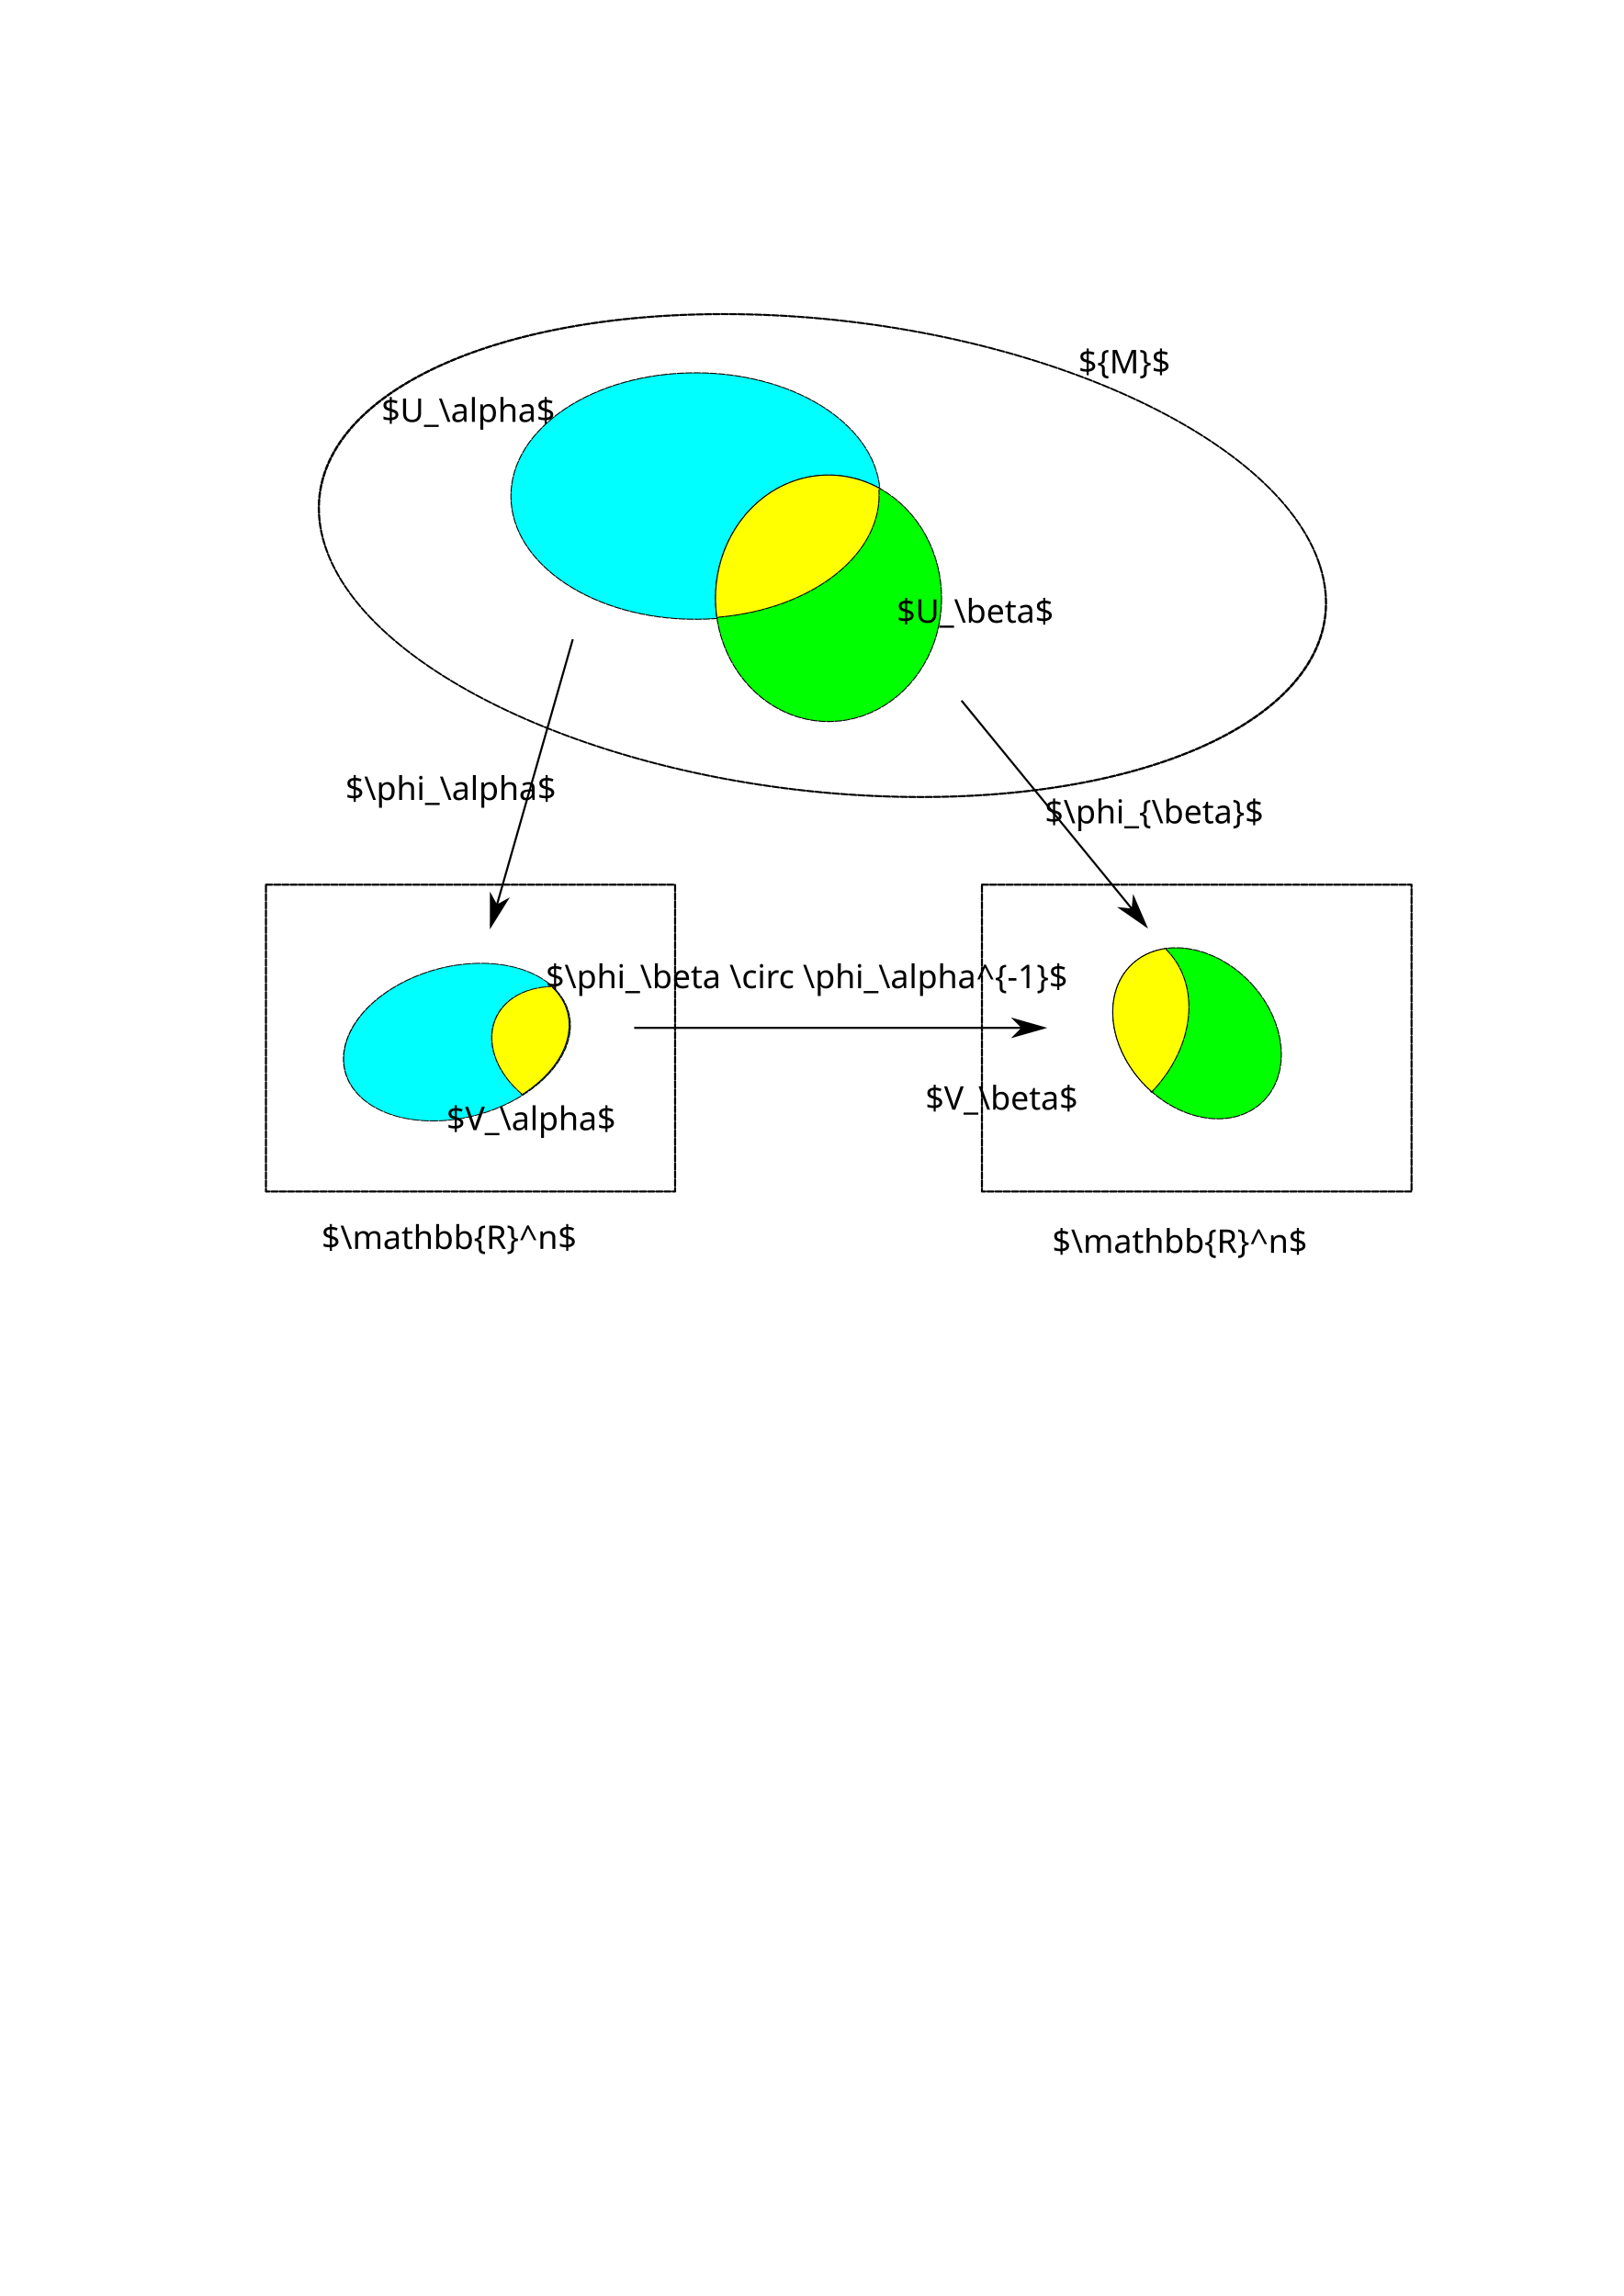
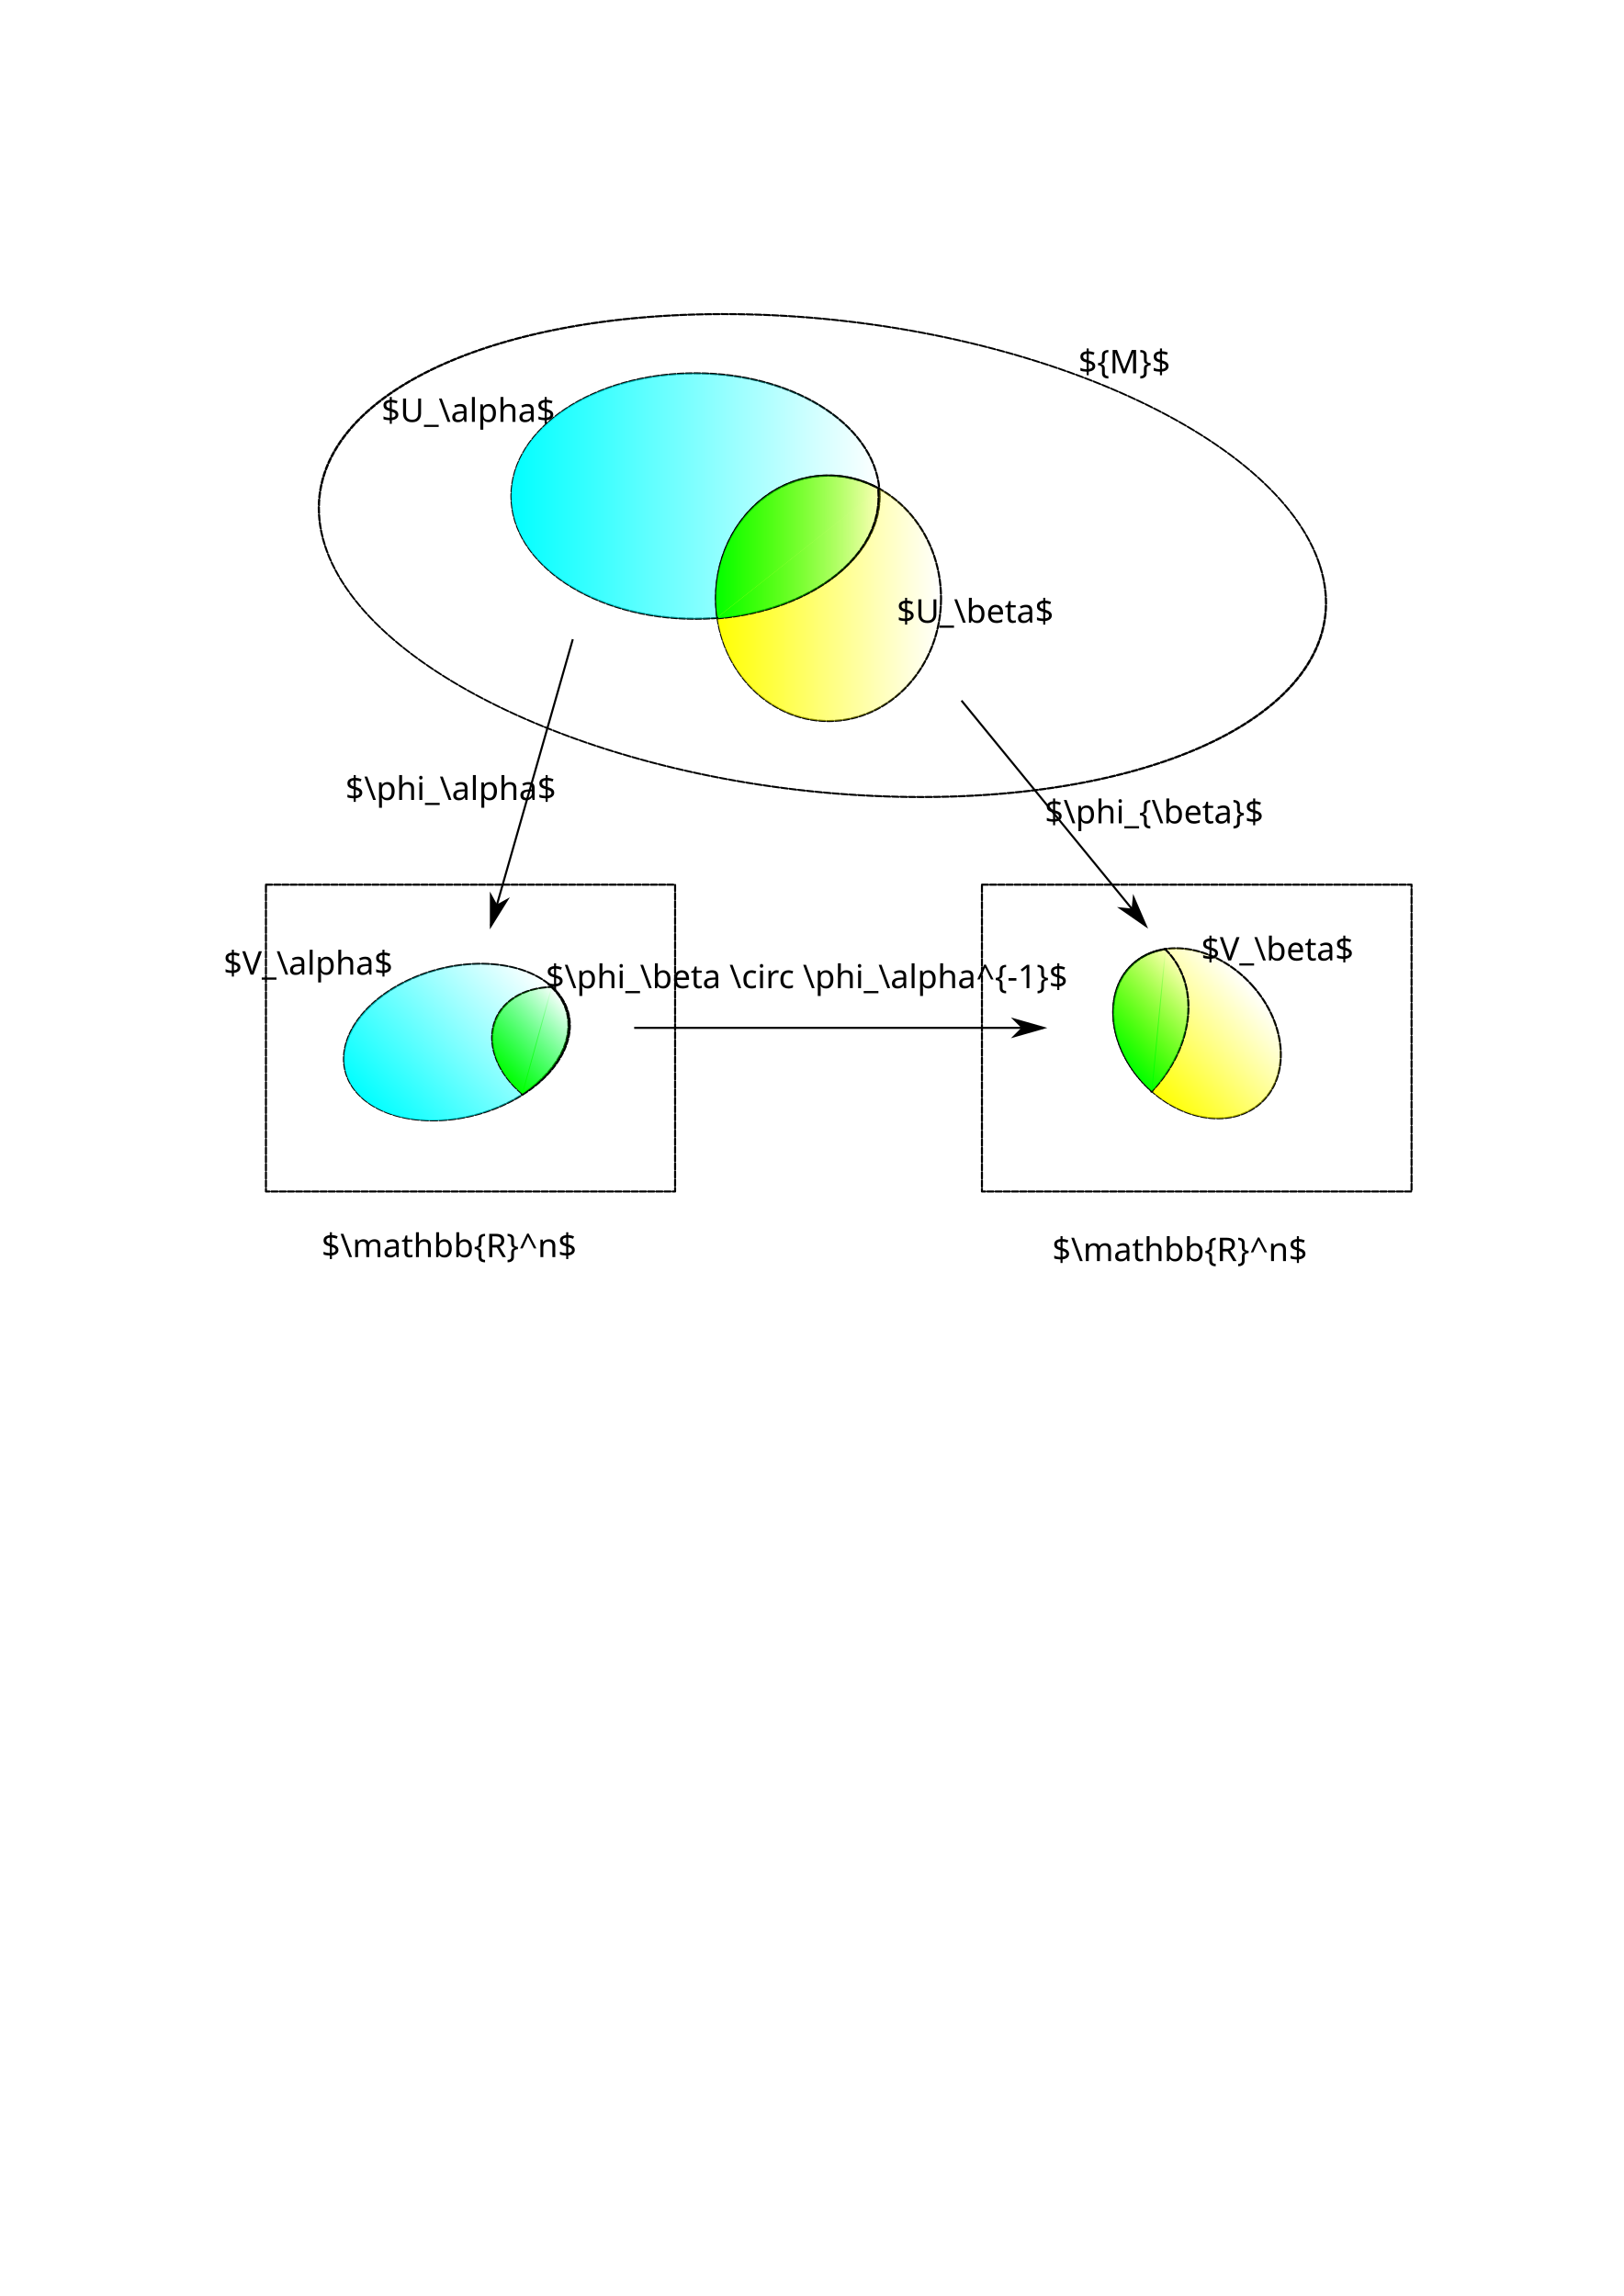
- <svg xmlns="http://www.w3.org/2000/svg" width="210mm" height="297mm" viewBox="0 0 210 297" version="1.1" id="svg8">
+ <svg xmlns="http://www.w3.org/2000/svg" xmlns:xlink="http://www.w3.org/1999/xlink" width="210mm" height="297mm" viewBox="0 0 210 297" version="1.1" id="svg8">
  <defs id="defs2">
+     <linearGradient id="linearGradient972">
+       <stop style="stop-color:#00ff00;stop-opacity:1;" offset="0" id="stop968" />
+       <stop style="stop-color:#00ff00;stop-opacity:0;" offset="1" id="stop970" />
+     </linearGradient>
+     <linearGradient id="linearGradient944">
+       <stop style="stop-color:#ffff00;stop-opacity:1;" offset="0" id="stop940" />
+       <stop style="stop-color:#ffff00;stop-opacity:0;" offset="1" id="stop942" />
+     </linearGradient>
+     <linearGradient id="linearGradient884">
+       <stop style="stop-color:#00ffff;stop-opacity:1;" offset="0" id="stop880" />
+       <stop style="stop-color:#00ffff;stop-opacity:0;" offset="1" id="stop882" />
+     </linearGradient>
    <marker style="overflow:visible;" id="marker1299" refX="0.0" refY="0.0" orient="auto">
      <path transform="scale(0.8) rotate(180) translate(12.5,0)" style="fill-rule:evenodd;stroke:#000000;stroke-width:1pt;stroke-opacity:1;fill:#000000;fill-opacity:1" d="M 0.0,0.0 L 5.0,-5.0 L -12.5,0.0 L 5.0,5.0 L 0.0,0.0 z " id="path1297" />
    </marker>
    <marker style="overflow:visible;" id="marker1265" refX="0.0" refY="0.0" orient="auto">
      <path transform="scale(0.8) rotate(180) translate(12.5,0)" style="fill-rule:evenodd;stroke:#000000;stroke-width:1pt;stroke-opacity:1;fill:#000000;fill-opacity:1" d="M 0.0,0.0 L 5.0,-5.0 L -12.5,0.0 L 5.0,5.0 L 0.0,0.0 z " id="path1263" />
    </marker>
    <marker orient="auto" refY="0.0" refX="0.0" id="Arrow1Lend" style="overflow:visible;">
      <path id="path978" d="M 0.0,0.0 L 5.0,-5.0 L -12.5,0.0 L 5.0,5.0 L 0.0,0.0 z " style="fill-rule:evenodd;stroke:#000000;stroke-width:1pt;stroke-opacity:1;fill:#000000;fill-opacity:1" transform="scale(0.8) rotate(180) translate(12.5,0)" />
    </marker>
+     <linearGradient xlink:href="#linearGradient884" id="linearGradient908" x1="-64.76" y1="152.138" x2="-35.673" y2="152.138" gradientUnits="userSpaceOnUse" />
+     <linearGradient xlink:href="#linearGradient884" id="linearGradient910" x1="66.014" y1="64.167" x2="113.903" y2="64.167" gradientUnits="userSpaceOnUse" />
+     <linearGradient xlink:href="#linearGradient944" id="linearGradient946" x1="16.619" y1="202.4" x2="35.79" y2="202.4" gradientUnits="userSpaceOnUse" />
+     <linearGradient xlink:href="#linearGradient944" id="linearGradient948" x1="92.472" y1="77.396" x2="121.841" y2="77.396" gradientUnits="userSpaceOnUse" />
+     <linearGradient xlink:href="#linearGradient972" id="linearGradient998" x1="16.64" y1="197.846" x2="30.546" y2="197.846" gradientUnits="userSpaceOnUse" />
+     <linearGradient xlink:href="#linearGradient972" id="linearGradient1000" x1="92.506" y1="71.47" x2="113.767" y2="71.47" gradientUnits="userSpaceOnUse" gradientTransform="rotate(-0.1072105)" />
+     <linearGradient xlink:href="#linearGradient972" id="linearGradient1002" x1="-48.73" y1="156.918" x2="-35.755" y2="156.918" gradientUnits="userSpaceOnUse" />
+     <linearGradient xlink:href="#linearGradient972" id="linearGradient1004" x1="16.618" y1="197.248" x2="30.631" y2="197.248" gradientUnits="userSpaceOnUse" />
+     <linearGradient xlink:href="#linearGradient972" id="linearGradient1006" x1="-48.75" y1="156.408" x2="-35.675" y2="156.408" gradientUnits="userSpaceOnUse" />
+     <linearGradient xlink:href="#linearGradient972" id="linearGradient1008" x1="92.471" y1="70.69" x2="113.898" y2="70.69" gradientUnits="userSpaceOnUse" />
  </defs>
  <g id="layer1">
    <ellipse style="opacity:1;vector-effect:none;fill:none;fill-opacity:1;fill-rule:evenodd;stroke:#000000;stroke-width:0.272;stroke-linecap:round;stroke-linejoin:round;stroke-miterlimit:4;stroke-dasharray:0.816, 0.272;stroke-dashoffset:0;stroke-opacity:1;paint-order:stroke fill markers" id="path12" cx="84.295" cy="73.434" rx="64.388" ry="32.719" transform="matrix(0.9997639,0.02172827,0.3008504,0.9536713,0,0)" />
-     <ellipse style="opacity:1;vector-effect:none;fill:#00ffff;fill-opacity:1;fill-rule:evenodd;stroke:#000000;stroke-width:0.265;stroke-linecap:round;stroke-linejoin:round;stroke-miterlimit:4;stroke-dasharray:0.794, 0.265;stroke-dashoffset:0;stroke-opacity:1;paint-order:stroke fill markers" id="path14" cx="89.958" cy="64.167" rx="23.812" ry="15.875" />
-     <ellipse style="opacity:1;vector-effect:none;fill:#00ff00;fill-opacity:1;fill-rule:evenodd;stroke:#000000;stroke-width:0.265;stroke-linecap:round;stroke-linejoin:round;stroke-miterlimit:4;stroke-dasharray:0.794, 0.265;stroke-dashoffset:0;stroke-opacity:1;paint-order:stroke fill markers" id="path16" cx="107.156" cy="77.396" rx="14.552" ry="15.875" />
+     <ellipse style="opacity:1;vector-effect:none;fill:url(#linearGradient910);fill-opacity:1;fill-rule:evenodd;stroke:#000000;stroke-width:0.265;stroke-linecap:round;stroke-linejoin:round;stroke-miterlimit:4;stroke-dasharray:0.794, 0.265;stroke-dashoffset:0;stroke-opacity:1;paint-order:stroke fill markers" id="path14" cx="89.958" cy="64.167" rx="23.812" ry="15.875" />
+     <ellipse style="opacity:1;vector-effect:none;fill:url(#linearGradient948);fill-opacity:1;fill-rule:evenodd;stroke:#000000;stroke-width:0.265;stroke-linecap:round;stroke-linejoin:round;stroke-miterlimit:4;stroke-dasharray:0.794, 0.265;stroke-dashoffset:0;stroke-opacity:1;paint-order:stroke fill markers" id="path16" cx="107.156" cy="77.396" rx="14.552" ry="15.875" />
    <text xml:space="preserve" style="font-style:normal;font-weight:normal;font-size:4.233px;line-height:6.615px;font-family:sans-serif;text-align:center;letter-spacing:0px;word-spacing:0px;text-anchor:middle;fill:#000000;fill-opacity:1;stroke:none;stroke-width:0.265px;stroke-linecap:butt;stroke-linejoin:miter;stroke-opacity:1" x="148.167" y="48.292" id="text20">
      <tspan id="tspan18" x="148.167" y="48.292" style="stroke-width:0.265px">${M}$</tspan>
    </text>
    <text xml:space="preserve" style="font-style:normal;font-weight:normal;font-size:4.233px;line-height:6.615px;font-family:sans-serif;text-align:center;letter-spacing:0px;word-spacing:0px;text-anchor:middle;fill:#000000;fill-opacity:1;stroke:none;stroke-width:0.265px;stroke-linecap:butt;stroke-linejoin:miter;stroke-opacity:1" x="63.312" y="54.572" id="text24">
      <tspan id="tspan22" x="63.312" y="54.572" style="stroke-width:0.265px">$U_\alpha$</tspan>
    </text>
    <text xml:space="preserve" style="font-style:normal;font-weight:normal;font-size:4.233px;line-height:6.615px;font-family:sans-serif;text-align:center;letter-spacing:0px;word-spacing:0px;text-anchor:middle;fill:#000000;fill-opacity:1;stroke:none;stroke-width:0.265px;stroke-linecap:butt;stroke-linejoin:miter;stroke-opacity:1" x="128.875" y="80.544" id="text28">
      <tspan id="tspan26" x="128.875" y="80.544" style="stroke-width:0.265px">$U_\beta$</tspan>
    </text>
    <rect style="opacity:1;vector-effect:none;fill:none;fill-opacity:1;fill-rule:evenodd;stroke:#000000;stroke-width:0.265;stroke-linecap:round;stroke-linejoin:round;stroke-miterlimit:4;stroke-dasharray:0.794, 0.265;stroke-dashoffset:0;stroke-opacity:1;paint-order:stroke fill markers" id="rect30" width="52.917" height="39.688" x="34.396" y="114.438" />
    <rect style="opacity:1;vector-effect:none;fill:none;fill-opacity:1;fill-rule:evenodd;stroke:#000000;stroke-width:0.265;stroke-linecap:round;stroke-linejoin:round;stroke-miterlimit:4;stroke-dasharray:0.794, 0.265;stroke-dashoffset:0;stroke-opacity:1;paint-order:stroke fill markers" id="rect32" width="55.562" height="39.688" x="127" y="114.438" />
-     <text xml:space="preserve" style="font-style:normal;font-weight:normal;font-size:4.233px;line-height:6.615px;font-family:sans-serif;text-align:center;letter-spacing:0px;word-spacing:0px;text-anchor:middle;fill:#000000;fill-opacity:1;stroke:none;stroke-width:0.265px;stroke-linecap:butt;stroke-linejoin:miter;stroke-opacity:1" x="60.829" y="161.558" id="text36">
-       <tspan id="tspan34" x="60.829" y="161.558" style="stroke-width:0.265px">$\mathbb{R}^n$</tspan>
+     <text xml:space="preserve" style="font-style:normal;font-weight:normal;font-size:4.233px;line-height:6.615px;font-family:sans-serif;text-align:center;letter-spacing:0px;word-spacing:0px;text-anchor:middle;fill:#000000;fill-opacity:1;stroke:none;stroke-width:0.265px;stroke-linecap:butt;stroke-linejoin:miter;stroke-opacity:1" x="60.829" y="162.616" id="text36">
+       <tspan id="tspan34" x="60.829" y="162.616" style="stroke-width:0.265px">$\mathbb{R}^n$</tspan>
    </text>
-     <text xml:space="preserve" style="font-style:normal;font-weight:normal;font-size:4.233px;line-height:6.615px;font-family:sans-serif;text-align:center;letter-spacing:0px;word-spacing:0px;text-anchor:middle;fill:#000000;fill-opacity:1;stroke:none;stroke-width:0.265px;stroke-linecap:butt;stroke-linejoin:miter;stroke-opacity:1" x="155.328" y="162.065" id="text36-3">
-       <tspan id="tspan34-6" x="155.328" y="162.065" style="stroke-width:0.265px">$\mathbb{R}^n$</tspan>
+     <text xml:space="preserve" style="font-style:normal;font-weight:normal;font-size:4.233px;line-height:6.615px;font-family:sans-serif;text-align:center;letter-spacing:0px;word-spacing:0px;text-anchor:middle;fill:#000000;fill-opacity:1;stroke:none;stroke-width:0.265px;stroke-linecap:butt;stroke-linejoin:miter;stroke-opacity:1" x="155.328" y="163.124" id="text36-3">
+       <tspan id="tspan34-6" x="155.328" y="163.124" style="stroke-width:0.265px">$\mathbb{R}^n$</tspan>
    </text>
-     <path style="opacity:1;vector-effect:none;fill:#ffff00;fill-opacity:1;fill-rule:evenodd;stroke:#000000;stroke-width:0.265;stroke-linecap:round;stroke-linejoin:round;stroke-miterlimit:4;stroke-dasharray:0.794, 0.265;stroke-dashoffset:0;stroke-opacity:1;paint-order:stroke fill markers" id="path14-7" d="M 113.597,63.146 A 23.812,15.875 0 0 1 92.64,79.796" />
-     <path style="opacity:1;vector-effect:none;fill:#ffff00;fill-opacity:1;fill-rule:evenodd;stroke:#000000;stroke-width:0.265;stroke-linecap:round;stroke-linejoin:round;stroke-miterlimit:4;stroke-dasharray:0.794, 0.265;stroke-dashoffset:0;stroke-opacity:1;paint-order:stroke fill markers" id="path16-5" d="M 92.781,79.859 A 14.552,15.875 0 0 1 98.61,64.544 14.552,15.875 0 0 1 113.764,63.249" />
-     <ellipse style="opacity:1;vector-effect:none;fill:#00ffff;fill-opacity:1;fill-rule:evenodd;stroke:#000000;stroke-width:0.269;stroke-linecap:round;stroke-linejoin:round;stroke-miterlimit:4;stroke-dasharray:0.808, 0.269;stroke-dashoffset:0;stroke-opacity:1;paint-order:stroke fill markers" id="path14-3" cx="-50.216" cy="152.138" rx="14.409" ry="10.39" transform="matrix(0.8853665,-0.4648937,0.6806475,0.7326111,0,0)" />
+     <path style="opacity:1;vector-effect:none;fill:url(#linearGradient1000);fill-opacity:1;fill-rule:evenodd;stroke:#000000;stroke-width:0.265;stroke-linecap:round;stroke-linejoin:round;stroke-miterlimit:4;stroke-dasharray:0.794, 0.265;stroke-dashoffset:0;stroke-opacity:1;paint-order:stroke fill markers" id="path14-7" d="M 113.711,63.174 A 23.812,15.875 0 0 1 92.754,79.825" transform="rotate(0.1072105)" />
+     <path style="opacity:1;vector-effect:none;fill:url(#linearGradient1008);fill-opacity:1;fill-rule:evenodd;stroke:#000000;stroke-width:0.265;stroke-linecap:round;stroke-linejoin:round;stroke-miterlimit:4;stroke-dasharray:0.794, 0.265;stroke-dashoffset:0;stroke-opacity:1;paint-order:stroke fill markers" id="path16-5" d="M 92.781,79.859 A 14.552,15.875 0 0 1 98.61,64.544 14.552,15.875 0 0 1 113.764,63.249" />
+     <ellipse style="opacity:1;vector-effect:none;fill:url(#linearGradient908);fill-opacity:1;fill-rule:evenodd;stroke:#000000;stroke-width:0.269;stroke-linecap:round;stroke-linejoin:round;stroke-miterlimit:4;stroke-dasharray:0.808, 0.269;stroke-dashoffset:0;stroke-opacity:1;paint-order:stroke fill markers" id="path14-3" cx="-50.216" cy="152.138" rx="14.409" ry="10.39" transform="matrix(0.8853665,-0.4648937,0.6806475,0.7326111,0,0)" />
    <ellipse style="opacity:1;vector-effect:none;fill:none;fill-opacity:1;fill-rule:evenodd;stroke:none;stroke-width:0.269;stroke-linecap:round;stroke-linejoin:round;stroke-miterlimit:4;stroke-dasharray:0.808, 0.269;stroke-dashoffset:0;stroke-opacity:1;paint-order:stroke fill markers" id="path16-56" cx="-39.81" cy="160.796" rx="8.805" ry="10.39" transform="matrix(0.8853665,-0.4648937,0.6806475,0.7326111,0,0)" />
-     <path style="opacity:1;vector-effect:none;fill:#ffff00;fill-opacity:1;fill-rule:evenodd;stroke:#000000;stroke-width:0.269;stroke-linecap:round;stroke-linejoin:round;stroke-miterlimit:4;stroke-dasharray:0.808, 0.269;stroke-dashoffset:0;stroke-opacity:1;paint-order:stroke fill markers" id="path14-7-2" d="m -35.913,151.47 a 14.409,10.39 0 0 1 -12.681,10.898" transform="matrix(0.8853665,-0.4648937,0.6806475,0.7326111,0,0)" />
-     <path style="opacity:1;vector-effect:none;fill:#ffff00;fill-opacity:1;fill-rule:evenodd;stroke:#000000;stroke-width:0.269;stroke-linecap:round;stroke-linejoin:round;stroke-miterlimit:4;stroke-dasharray:0.808, 0.269;stroke-dashoffset:0;stroke-opacity:1;paint-order:stroke fill markers" id="path16-5-9" d="m -48.509,162.409 a 8.805,10.39 0 0 1 3.527,-10.024 8.805,10.39 0 0 1 9.17,-0.847" transform="matrix(0.8853665,-0.4648937,0.6806475,0.7326111,0,0)" />
+     <path style="opacity:1;vector-effect:none;fill:url(#linearGradient1002);fill-opacity:1;fill-rule:evenodd;stroke:#000000;stroke-width:0.269;stroke-linecap:round;stroke-linejoin:round;stroke-miterlimit:4;stroke-dasharray:0.808, 0.269;stroke-dashoffset:0;stroke-opacity:1;paint-order:stroke fill markers" id="path14-7-2" d="m -35.913,151.47 a 14.409,10.39 0 0 1 -12.681,10.898" transform="matrix(0.8853665,-0.4648937,0.6806475,0.7326111,0,0)" />
+     <path style="opacity:1;vector-effect:none;fill:url(#linearGradient1006);fill-opacity:1;fill-rule:evenodd;stroke:#000000;stroke-width:0.269;stroke-linecap:round;stroke-linejoin:round;stroke-miterlimit:4;stroke-dasharray:0.808, 0.269;stroke-dashoffset:0;stroke-opacity:1;paint-order:stroke fill markers" id="path16-5-9" d="m -48.509,162.409 a 8.805,10.39 0 0 1 3.527,-10.024 8.805,10.39 0 0 1 9.17,-0.847" transform="matrix(0.8853665,-0.4648937,0.6806475,0.7326111,0,0)" />
    <ellipse style="opacity:1;vector-effect:none;fill:none;fill-opacity:1;fill-rule:evenodd;stroke:none;stroke-width:0.269;stroke-linecap:round;stroke-linejoin:round;stroke-miterlimit:4;stroke-dasharray:0.808, 0.269;stroke-dashoffset:0;stroke-opacity:1;paint-order:stroke fill markers" id="path14-3-1" cx="18.074" cy="195.473" rx="14.409" ry="10.39" transform="matrix(0.8853665,-0.4648937,0.6806475,0.7326111,0,0)" />
-     <ellipse style="opacity:1;vector-effect:none;fill:#00ff00;fill-opacity:1;fill-rule:evenodd;stroke:#000000;stroke-width:0.265;stroke-linecap:round;stroke-linejoin:round;stroke-miterlimit:4;stroke-dasharray:0.794, 0.265;stroke-dashoffset:0;stroke-opacity:1;paint-order:stroke fill markers" id="path16-56-2" cx="26.204" cy="202.4" rx="9.453" ry="12.201" transform="matrix(0.7563838,-0.6541281,0.6669774,0.7450779,0,0)" />
-     <path style="opacity:1;vector-effect:none;fill:#ffff00;fill-opacity:1;fill-rule:evenodd;stroke:#000000;stroke-width:0.265;stroke-linecap:round;stroke-linejoin:round;stroke-miterlimit:4;stroke-dasharray:0.794, 0.265;stroke-dashoffset:0;stroke-opacity:1;paint-order:stroke fill markers" id="path14-7-2-7" d="M 30.389,191.448 A 15.469,12.201 0 0 1 16.774,204.245" transform="matrix(0.7563838,-0.6541281,0.6669774,0.7450779,0,0)" />
-     <path style="opacity:1;vector-effect:none;fill:#ffff00;fill-opacity:1;fill-rule:evenodd;stroke:#000000;stroke-width:0.265;stroke-linecap:round;stroke-linejoin:round;stroke-miterlimit:4;stroke-dasharray:0.794, 0.265;stroke-dashoffset:0;stroke-opacity:1;paint-order:stroke fill markers" id="path16-5-9-0" d="m 16.866,204.294 a 9.453,12.201 0 0 1 3.787,-11.77 9.453,12.201 0 0 1 9.845,-0.995" transform="matrix(0.7563838,-0.6541281,0.6669774,0.7450779,0,0)" />
+     <ellipse style="opacity:1;vector-effect:none;fill:url(#linearGradient946);fill-opacity:1;fill-rule:evenodd;stroke:#000000;stroke-width:0.265;stroke-linecap:round;stroke-linejoin:round;stroke-miterlimit:4;stroke-dasharray:0.794, 0.265;stroke-dashoffset:0;stroke-opacity:1;paint-order:stroke fill markers" id="path16-56-2" cx="26.204" cy="202.4" rx="9.453" ry="12.201" transform="matrix(0.7563838,-0.6541281,0.6669774,0.7450779,0,0)" />
+     <path style="opacity:1;vector-effect:none;fill:url(#linearGradient998);fill-opacity:1;fill-rule:evenodd;stroke:#000000;stroke-width:0.265;stroke-linecap:round;stroke-linejoin:round;stroke-miterlimit:4;stroke-dasharray:0.794, 0.265;stroke-dashoffset:0;stroke-opacity:1;paint-order:stroke fill markers" id="path14-7-2-7" d="M 30.389,191.448 A 15.469,12.201 0 0 1 16.774,204.245" transform="matrix(0.7563838,-0.6541281,0.6669774,0.7450779,0,0)" />
+     <path style="opacity:1;vector-effect:none;fill:url(#linearGradient1004);fill-opacity:1;fill-rule:evenodd;stroke:#000000;stroke-width:0.265;stroke-linecap:round;stroke-linejoin:round;stroke-miterlimit:4;stroke-dasharray:0.794, 0.265;stroke-dashoffset:0;stroke-opacity:1;paint-order:stroke fill markers" id="path16-5-9-0" d="m 16.866,204.294 a 9.453,12.201 0 0 1 3.787,-11.77 9.453,12.201 0 0 1 9.845,-0.995" transform="matrix(0.7563838,-0.6541281,0.6669774,0.7450779,0,0)" />
    <path style="fill:none;fill-rule:evenodd;stroke:#000000;stroke-width:0.265px;stroke-linecap:butt;stroke-linejoin:miter;stroke-opacity:1;marker-end:url(#marker1265)" d="M 74.083,82.688 63.5,119.729" id="path164" />
    <path style="fill:none;fill-rule:evenodd;stroke:#000000;stroke-width:0.265px;stroke-linecap:butt;stroke-linejoin:miter;stroke-opacity:1;marker-end:url(#marker1299)" d="m 124.354,90.625 23.812,29.104" id="path166" />
    <path style="fill:none;fill-rule:evenodd;stroke:#000000;stroke-width:0.265;stroke-linecap:butt;stroke-linejoin:miter;stroke-opacity:1;stroke-miterlimit:4;stroke-dasharray:none;marker-end:url(#Arrow1Lend)" d="M 82.021,132.958 H 134.938" id="path168" />
    <text xml:space="preserve" style="font-style:normal;font-weight:normal;font-size:4.233px;line-height:6.615px;font-family:sans-serif;text-align:center;letter-spacing:0px;word-spacing:0px;text-anchor:middle;fill:#000000;fill-opacity:1;stroke:none;stroke-width:0.265px;stroke-linecap:butt;stroke-linejoin:miter;stroke-opacity:1" x="61.043" y="103.476" id="text1333">
      <tspan id="tspan1331" x="61.043" y="103.476" style="stroke-width:0.265px">$\phi_\alpha$</tspan>
    </text>
    <text xml:space="preserve" style="font-style:normal;font-weight:normal;font-size:4.233px;line-height:6.615px;font-family:sans-serif;text-align:center;letter-spacing:0px;word-spacing:0px;text-anchor:middle;fill:#000000;fill-opacity:1;stroke:none;stroke-width:0.265px;stroke-linecap:butt;stroke-linejoin:miter;stroke-opacity:1" x="152.022" y="106.5" id="text1333-9">
      <tspan id="tspan1331-3" x="152.022" y="106.5" style="stroke-width:0.265px">$\phi_{\beta}$</tspan>
    </text>
    <text xml:space="preserve" style="font-style:normal;font-weight:normal;font-size:4.233px;line-height:6.615px;font-family:sans-serif;text-align:center;letter-spacing:0px;word-spacing:0px;text-anchor:middle;fill:#000000;fill-opacity:1;stroke:none;stroke-width:0.265px;stroke-linecap:butt;stroke-linejoin:miter;stroke-opacity:1" x="107.081" y="127.818" id="text1333-6">
      <tspan id="tspan1331-0" x="107.081" y="127.818" style="stroke-width:0.265px">$\phi_\beta \circ \phi_\alpha^{-1}$</tspan>
    </text>
-     <text xml:space="preserve" style="font-style:normal;font-weight:normal;font-size:4.233px;line-height:6.615px;font-family:sans-serif;text-align:center;letter-spacing:0px;word-spacing:0px;text-anchor:middle;fill:#000000;fill-opacity:1;stroke:none;stroke-width:0.265px;stroke-linecap:butt;stroke-linejoin:miter;stroke-opacity:1" x="71.438" y="146.188" id="text52">
-       <tspan id="tspan50" x="71.438" y="146.188" style="stroke-width:0.265px">$V_\alpha$</tspan>
+     <text xml:space="preserve" style="font-style:normal;font-weight:normal;font-size:4.233px;line-height:6.615px;font-family:sans-serif;text-align:center;letter-spacing:0px;word-spacing:0px;text-anchor:middle;fill:#000000;fill-opacity:1;stroke:none;stroke-width:0.265px;stroke-linecap:butt;stroke-linejoin:miter;stroke-opacity:1" x="42.609" y="126.072" id="text52">
+       <tspan id="tspan50" x="42.609" y="126.072" style="stroke-width:0.265px">$V_\alpha$</tspan>
    </text>
-     <text xml:space="preserve" style="font-style:normal;font-weight:normal;font-size:4.233px;line-height:6.615px;font-family:sans-serif;text-align:center;letter-spacing:0px;word-spacing:0px;text-anchor:middle;fill:#000000;fill-opacity:1;stroke:none;stroke-width:0.265px;stroke-linecap:butt;stroke-linejoin:miter;stroke-opacity:1" x="132.292" y="143.542" id="text56">
-       <tspan id="tspan54" x="132.292" y="143.542" style="stroke-width:0.265px">$V_\beta$</tspan>
+     <text xml:space="preserve" style="font-style:normal;font-weight:normal;font-size:4.233px;line-height:6.615px;font-family:sans-serif;text-align:center;letter-spacing:0px;word-spacing:0px;text-anchor:middle;fill:#000000;fill-opacity:1;stroke:none;stroke-width:0.265px;stroke-linecap:butt;stroke-linejoin:miter;stroke-opacity:1" x="167.962" y="124.245" id="text56">
+       <tspan id="tspan54" x="167.962" y="124.245" style="stroke-width:0.265px">$V_\beta$</tspan>
    </text>
  </g>
  <g id="layer2" />
  <g id="layer3" />
</svg>
